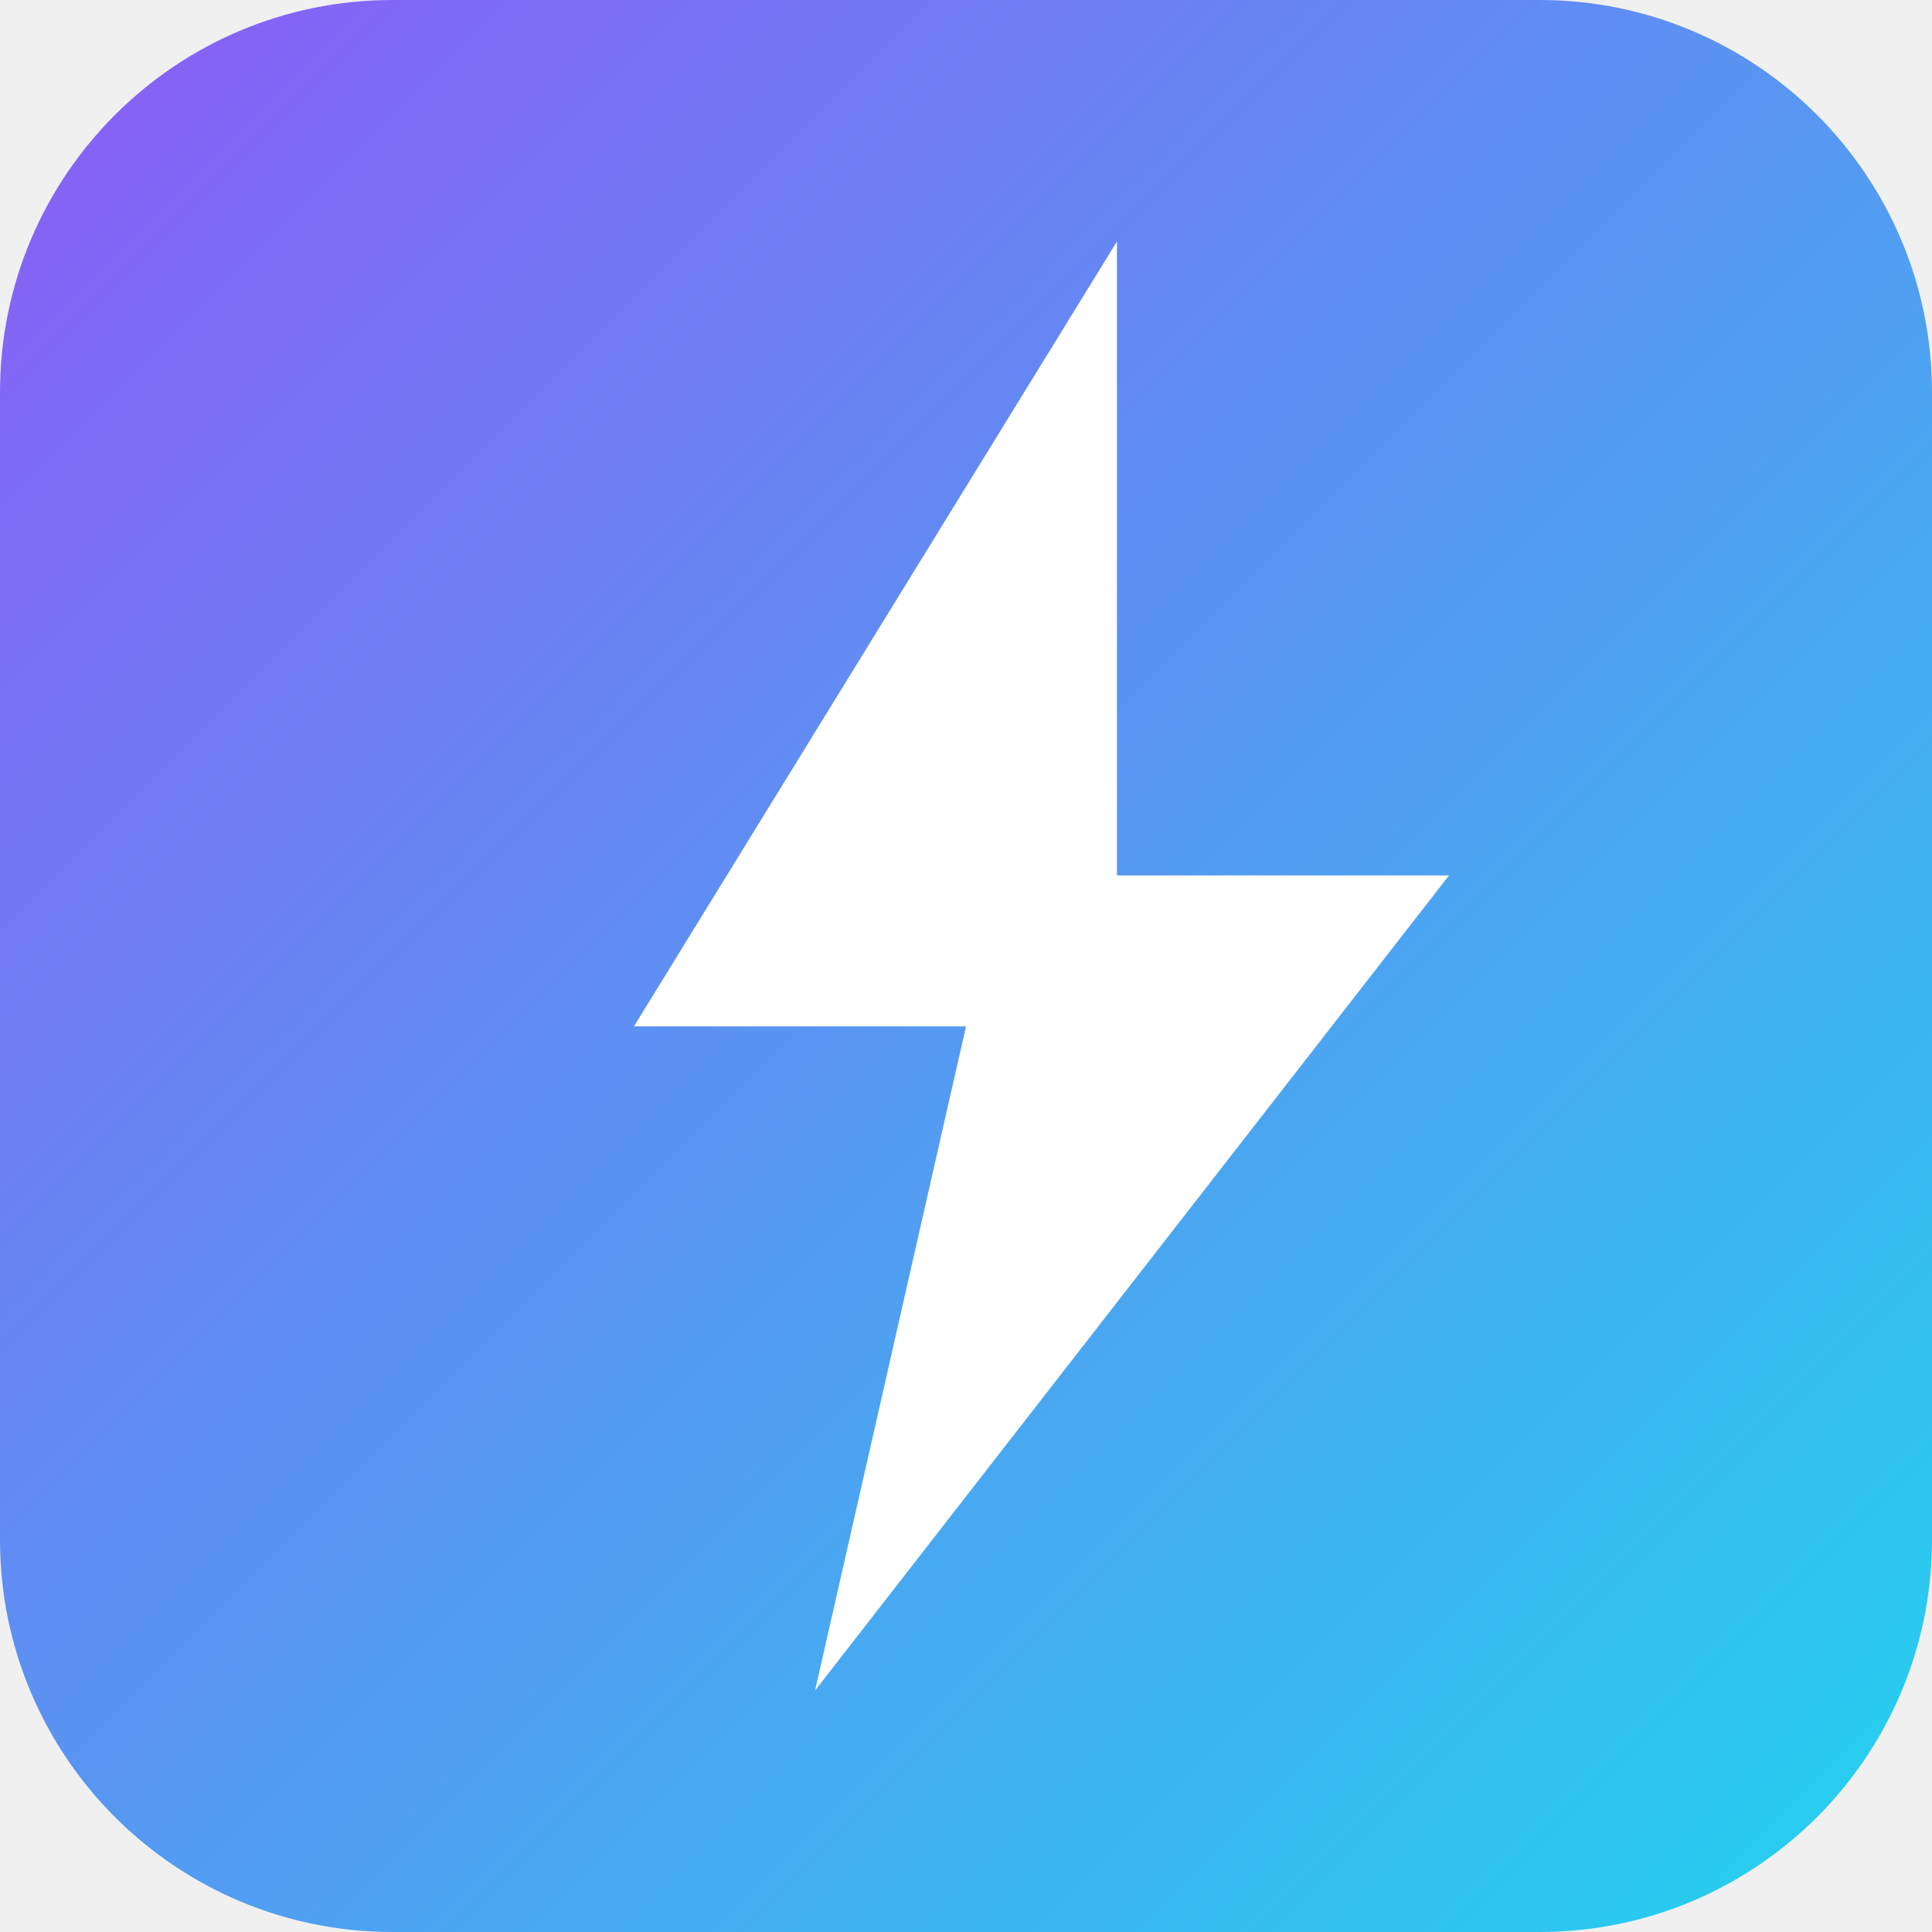
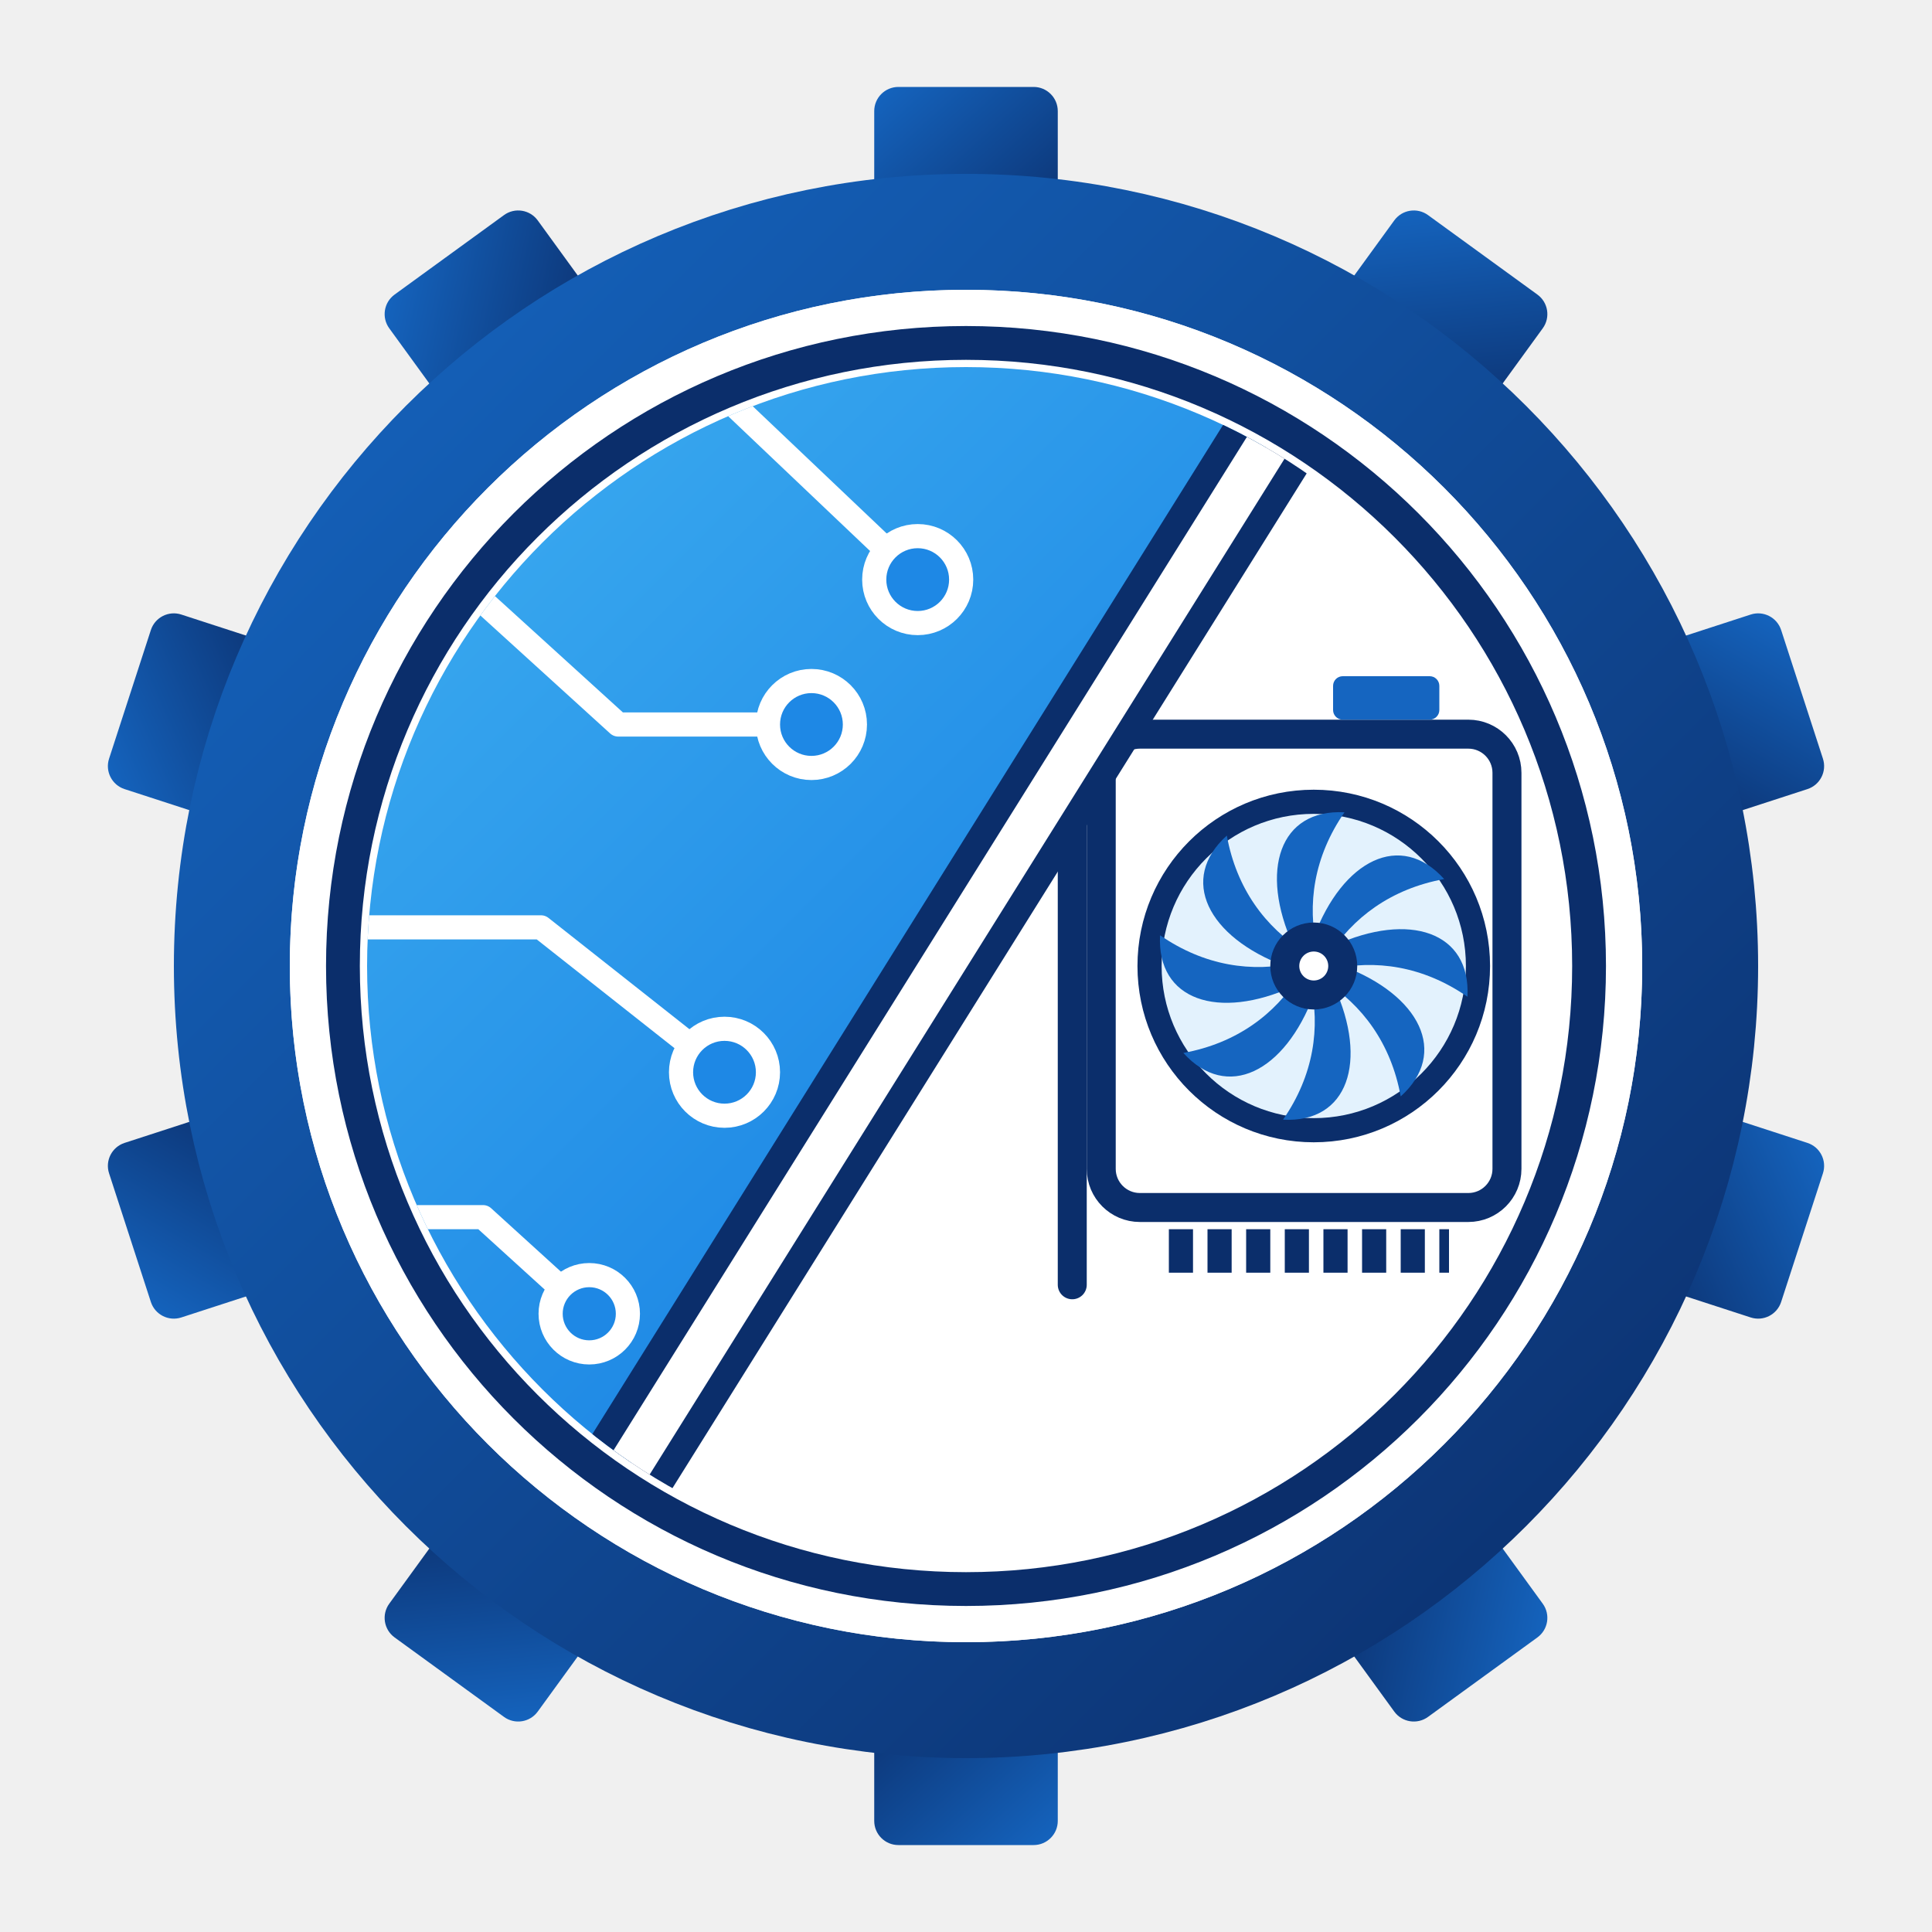
- <svg xmlns="http://www.w3.org/2000/svg" width="64" height="64" viewBox="0 0 64 64">
+ <svg xmlns="http://www.w3.org/2000/svg" viewBox="0 0 400 400" role="img" aria-label="GPU Repair logo">
  <defs>
-     <linearGradient id="g" x1="0" y1="0" x2="64" y2="64" gradientUnits="userSpaceOnUse">
-       <stop offset="0" stop-color="#8b5cf6" />
-       <stop offset="1" stop-color="#22d3ee" />
+     <clipPath id="disk">
+       <circle cx="200" cy="200" r="124" />
+     </clipPath>
+     <clipPath id="left">
+       <polygon points="0,0 320,0 70,400 0,400" />
+     </clipPath>
+     <clipPath id="right">
+       <polygon points="320,0 400,0 400,400 70,400" />
+     </clipPath>
+     <linearGradient id="blue" x1="0" y1="0" x2="1" y2="1">
+       <stop offset="0" stop-color="#4FC3F7" />
+       <stop offset=".55" stop-color="#1E88E5" />
+       <stop offset="1" stop-color="#0D47A1" />
    </linearGradient>
+     <linearGradient id="gear" x1="0" y1="0" x2="1" y2="1">
+       <stop offset="0" stop-color="#1565C0" />
+       <stop offset="1" stop-color="#0B2E6B" />
+     </linearGradient>
+     <path id="blade" d="M0 -6 C6 -22 18 -28 27 -18 C16 -16 8 -10 3 -2 Z" />
+     <rect id="tooth" x="181" y="18" width="38" height="34" rx="5" />
  </defs>
-   <rect width="64" height="64" rx="13" fill="url(#g)" />
-   <path d="M37 8 21 34h11l-5 22 21-27H37z" fill="#fff" />
+   <g fill="url(#gear)">
+     <use href="#tooth" />
+     <use href="#tooth" transform="rotate(36 200 200)" />
+     <use href="#tooth" transform="rotate(72 200 200)" />
+     <use href="#tooth" transform="rotate(108 200 200)" />
+     <use href="#tooth" transform="rotate(144 200 200)" />
+     <use href="#tooth" transform="rotate(180 200 200)" />
+     <use href="#tooth" transform="rotate(216 200 200)" />
+     <use href="#tooth" transform="rotate(252 200 200)" />
+     <use href="#tooth" transform="rotate(288 200 200)" />
+     <use href="#tooth" transform="rotate(324 200 200)" />
+     <circle cx="200" cy="200" r="152" fill="none" stroke="url(#gear)" stroke-width="24" />
+   </g>
+   <circle cx="200" cy="200" r="140" fill="#FFFFFF" />
+   <circle cx="200" cy="200" r="129" fill="none" stroke="#0B2E6B" stroke-width="7" />
+   <g clip-path="url(#disk)">
+     <g clip-path="url(#left)">
+       <rect width="400" height="400" fill="url(#blue)" />
+       <g fill="none" stroke="#FFFFFF" stroke-width="5" stroke-linecap="round" stroke-linejoin="round">
+         <path d="M60 120 L95 120 L128 150 L168 150" />
+         <path d="M150 50 V82 L190 120" />
+         <path d="M60 192 H112 L150 222" />
+         <path d="M60 252 H100 L122 272" />
+         <path d="M70 300 H96 L108 312 H130" />
+       </g>
+       <g fill="#1E88E5" stroke="#FFFFFF" stroke-width="5">
+         <circle cx="168" cy="150" r="9" />
+         <circle cx="190" cy="120" r="9" />
+         <circle cx="150" cy="222" r="9" />
+         <circle cx="122" cy="272" r="8" />
+       </g>
+     </g>
+     <g clip-path="url(#right)">
+       <rect width="400" height="400" fill="#FFFFFF" />
+       <rect x="228" y="152" width="84" height="98" rx="8" fill="#FFFFFF" stroke="#0B2E6B" stroke-width="6" />
+       <path d="M222 140 V266" stroke="#0B2E6B" stroke-width="6" stroke-linecap="round" />
+       <rect x="276" y="140" width="22" height="9" rx="2" fill="#1565C0" />
+       <line x1="242" y1="259" x2="300" y2="259" stroke="#0B2E6B" stroke-width="9" stroke-dasharray="5 3" />
+       <circle cx="272" cy="200" r="34" fill="#E3F2FD" stroke="#0B2E6B" stroke-width="5" />
+       <g fill="#1565C0" transform="translate(272 200)">
+         <use href="#blade" />
+         <use href="#blade" transform="rotate(45)" />
+         <use href="#blade" transform="rotate(90)" />
+         <use href="#blade" transform="rotate(135)" />
+         <use href="#blade" transform="rotate(180)" />
+         <use href="#blade" transform="rotate(225)" />
+         <use href="#blade" transform="rotate(270)" />
+         <use href="#blade" transform="rotate(315)" />
+       </g>
+       <circle cx="272" cy="200" r="9" fill="#0B2E6B" />
+       <circle cx="272" cy="200" r="3" fill="#FFFFFF" />
+     </g>
+     <path d="M320 0 L70 400" stroke="#0B2E6B" stroke-width="20" />
+     <path d="M320 0 L70 400" stroke="#FFFFFF" stroke-width="9" />
+   </g>
</svg>
